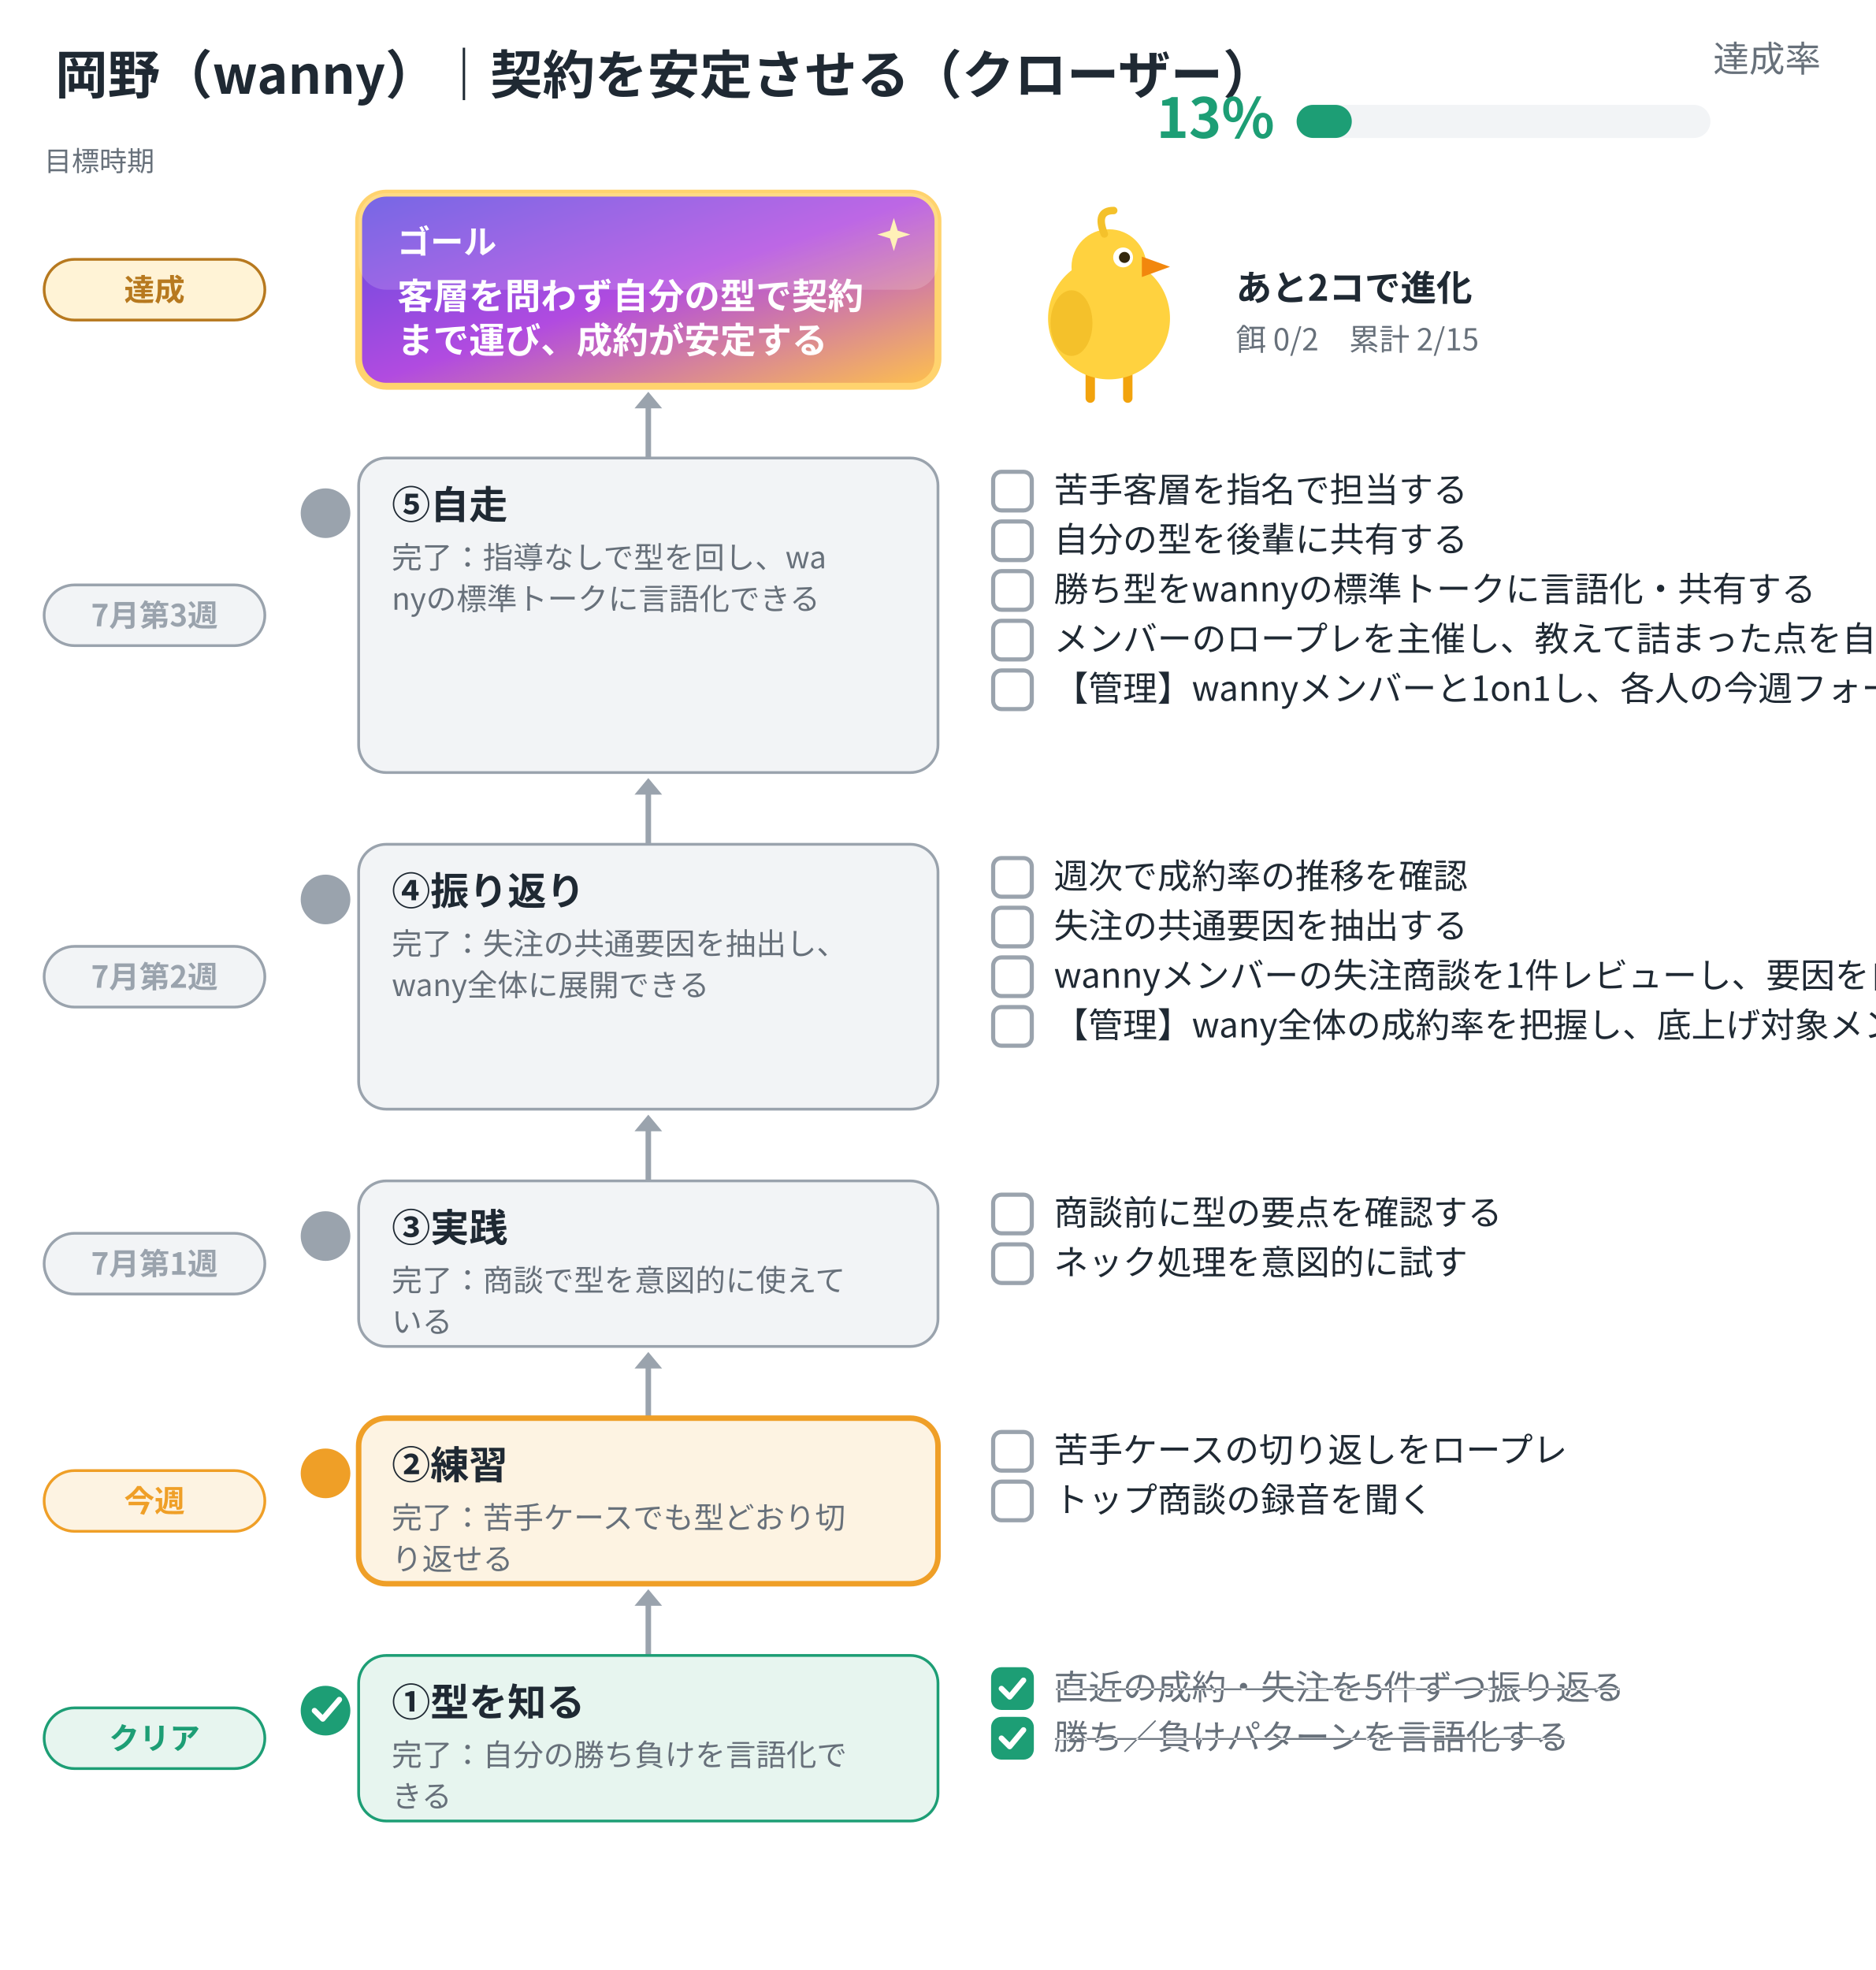
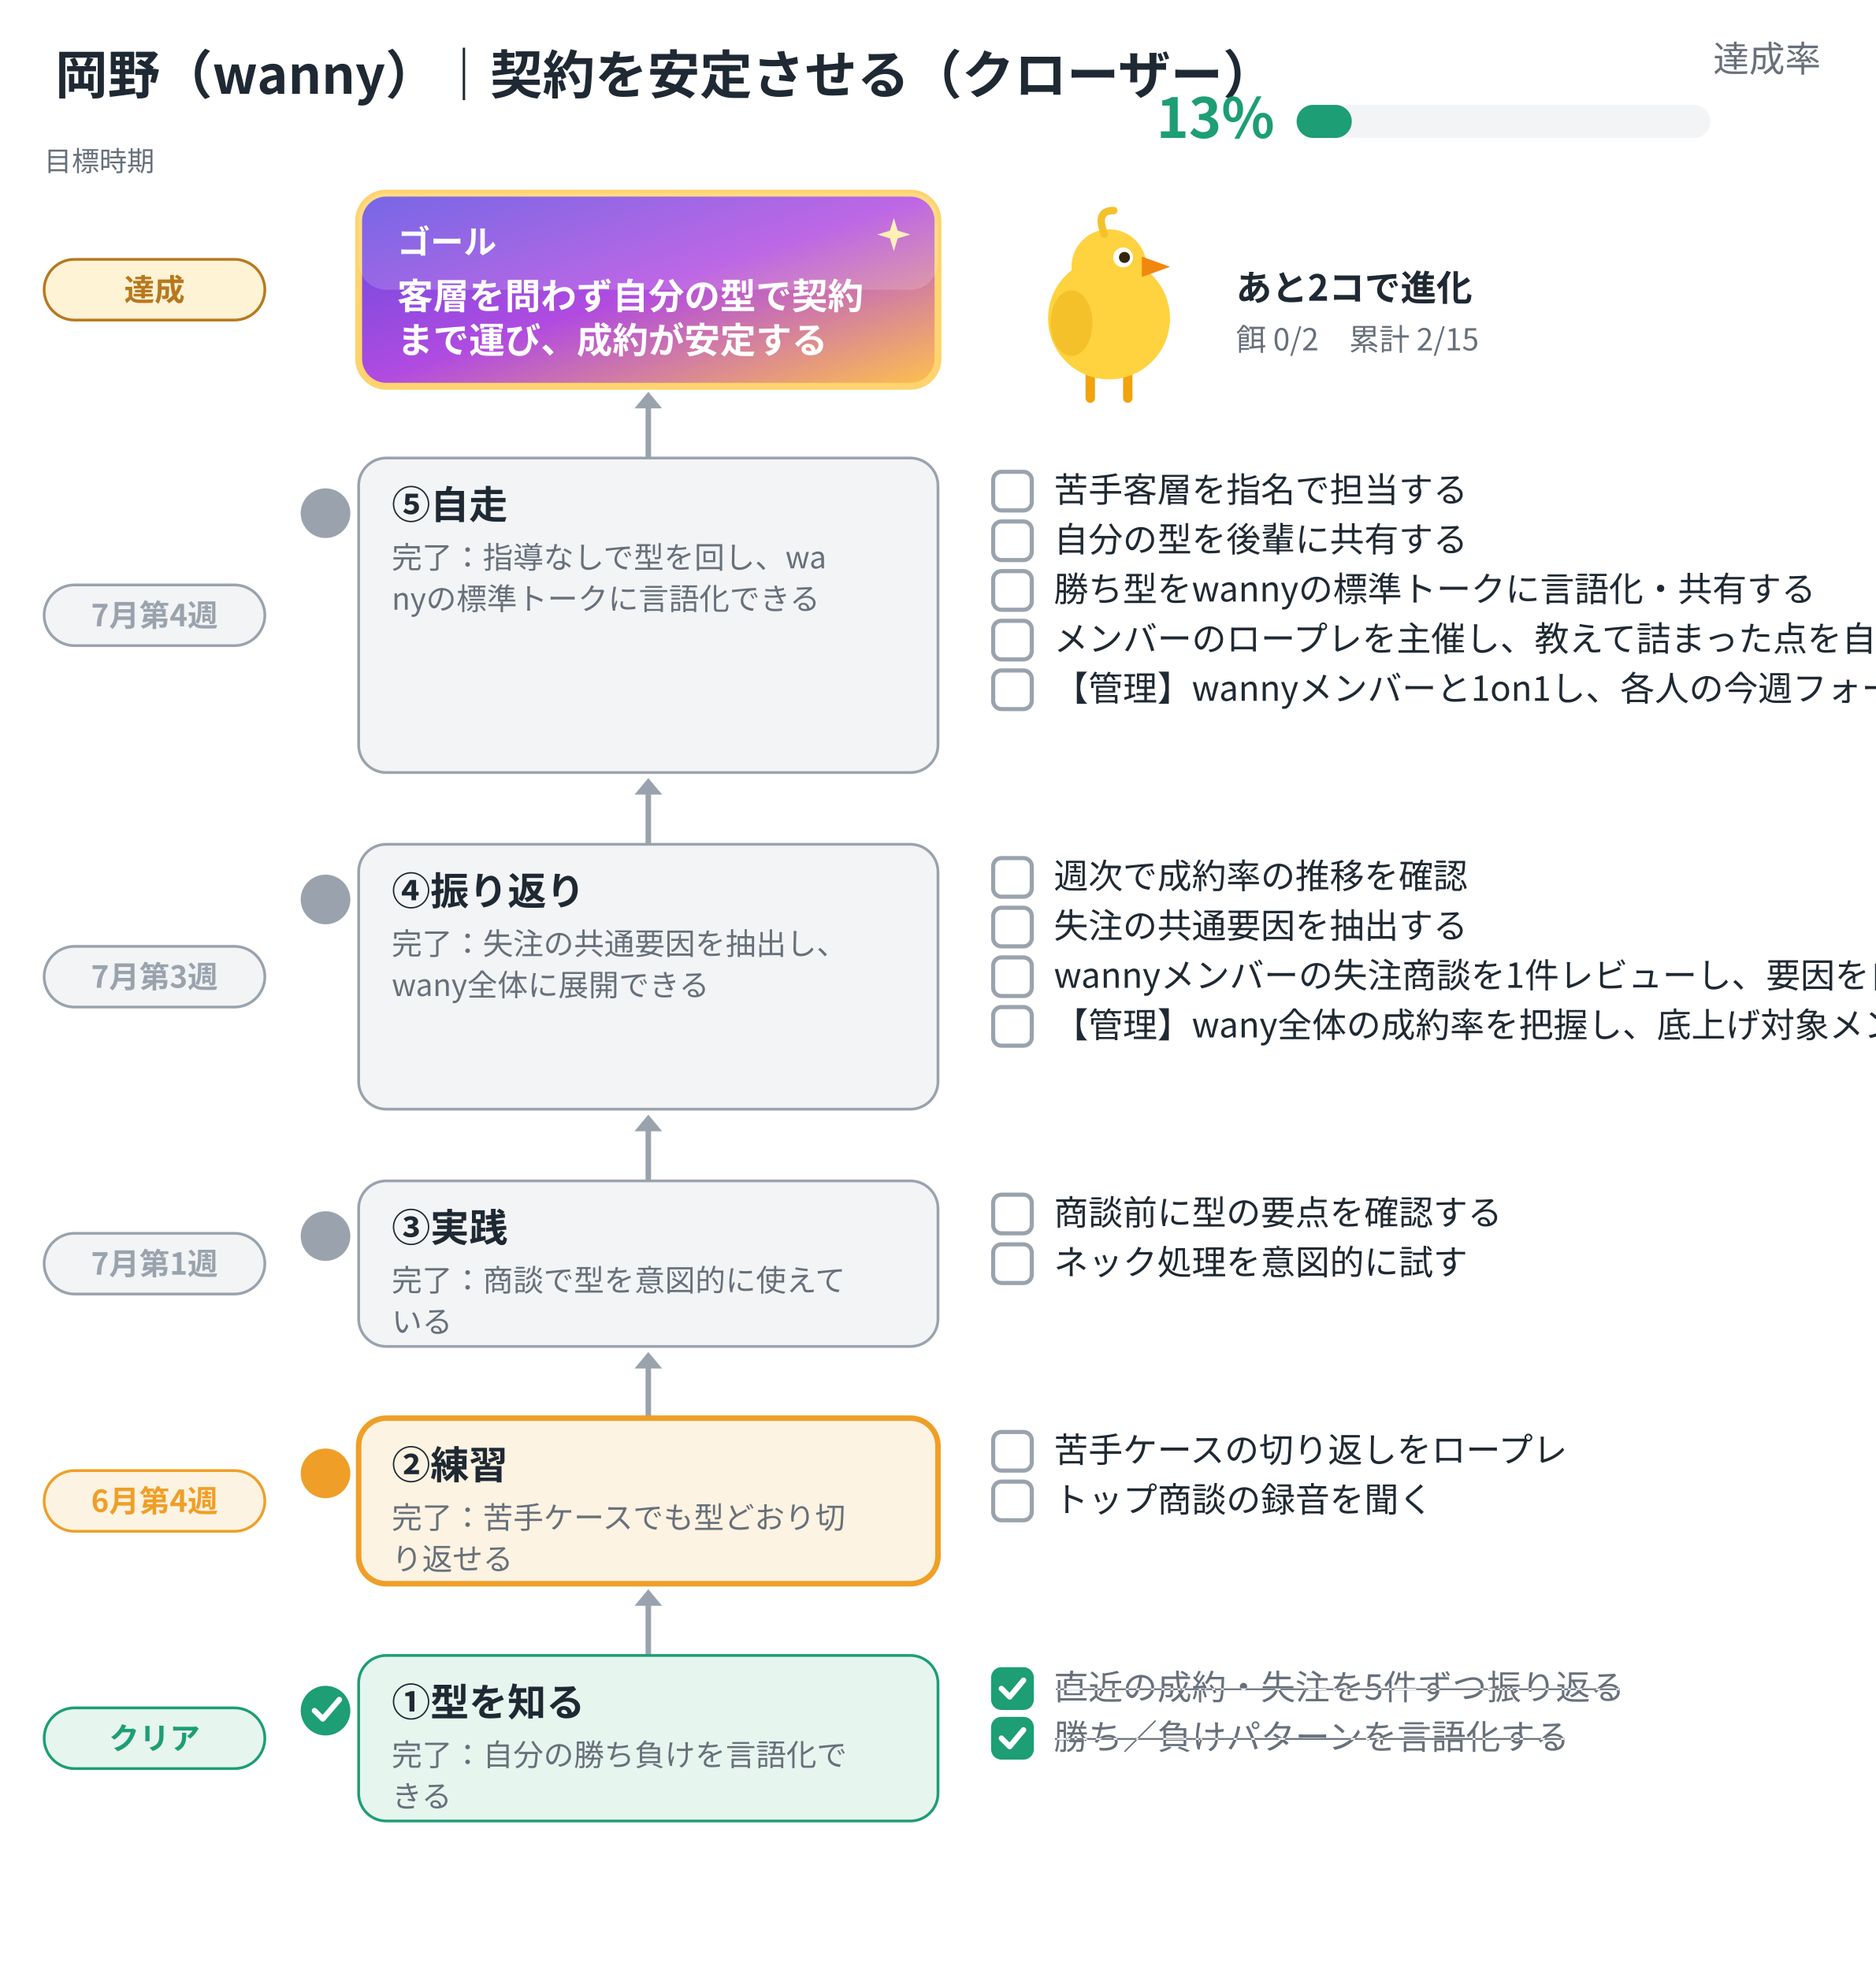
<svg xmlns="http://www.w3.org/2000/svg" viewBox="0 0 680 714" font-family="Hiragino Sans, 'Noto Sans CJK JP', 'Yu Gothic', sans-serif" width="680" height="714">
  <defs>
    <linearGradient id="goalGrad" x1="0" y1="0" x2="1" y2="1">
      <stop offset="0" stop-color="#5B4BE0" />
      <stop offset="0.5" stop-color="#B14BE0" />
      <stop offset="1" stop-color="#FFC24B" />
    </linearGradient>
    <linearGradient id="phx" x1="0" y1="0" x2="0" y2="1">
      <stop offset="0" stop-color="#FFE259" />
      <stop offset="0.5" stop-color="#FF9A00" />
      <stop offset="1" stop-color="#FF3D00" />
    </linearGradient>
    <linearGradient id="phx2" x1="0" y1="0" x2="0" y2="1">
      <stop offset="0" stop-color="#FFF0A0" />
      <stop offset="1" stop-color="#FF7A00" />
    </linearGradient>
    <linearGradient id="hen" x1="0" y1="0" x2="1" y2="1">
      <stop offset="0" stop-color="#37C9B0" />
      <stop offset="0.6" stop-color="#3DA0E8" />
      <stop offset="1" stop-color="#7A5BE0" />
    </linearGradient>
    <linearGradient id="pcock" x1="0" y1="0" x2="0" y2="1">
      <stop offset="0" stop-color="#2BD0C0" />
      <stop offset="0.55" stop-color="#2E8FD0" />
      <stop offset="1" stop-color="#2E4BB0" />
    </linearGradient>
    <linearGradient id="gold" x1="0" y1="0" x2="0" y2="1">
      <stop offset="0" stop-color="#FFF0A8" />
      <stop offset="0.5" stop-color="#F2C230" />
      <stop offset="1" stop-color="#C8901A" />
    </linearGradient>
  </defs>
  <rect x="0" y="0" width="680" height="714" fill="#FFFFFF" />
  <text x="20" y="34" font-size="19" font-weight="700" fill="#1F2933">岡野（wanny）｜契約を安定させる（クローザー）</text>
  <text x="660" y="26" text-anchor="end" font-size="13" fill="#67707A">達成率</text>
  <text x="462" y="50" text-anchor="end" font-size="20" font-weight="700" fill="#1D9E75">13%</text>
  <rect x="470" y="38" width="150" height="12" rx="6" fill="#F2F4F6" />
  <rect x="470" y="38" width="20" height="12" rx="6" fill="#1D9E75" />
  <rect x="130" y="70" width="210" height="70" rx="10" fill="url(#goalGrad)" stroke="#FFD36E" stroke-width="2.5" />
  <rect x="130" y="70" width="210" height="35.0" rx="10" fill="#FFFFFF" opacity="0.16" />
  <text x="144" y="92" font-size="12" font-weight="700" fill="#FFFFFF">ゴール</text>
  <polygon points="324.0,79.0 325.4,83.6 330.0,85.0 325.4,86.4 324.0,91.0 322.6,86.4 318.0,85.0 322.6,83.6" fill="#FFF1B8" />
  <text x="144" y="112" font-size="13" font-weight="600" fill="#FFFFFF">客層を問わず自分の型で契約</text>
  <text x="144" y="128" font-size="13" font-weight="600" fill="#FFFFFF">まで運び、成約が安定する</text>
  <rect x="16" y="94.0" width="80" height="22" rx="11" fill="#FFF3D6" stroke="#B7791F" stroke-width="1" />
  <text x="56.0" y="109.0" text-anchor="middle" font-size="11" font-weight="700" fill="#B7791F">達成</text>
  <line x1="395.2" y1="134.1" x2="395.2" y2="144.3" stroke="#F2A30D" stroke-width="3.4" stroke-linecap="round" />
  <line x1="408.8" y1="134.1" x2="408.8" y2="144.3" stroke="#F2A30D" stroke-width="3.4" stroke-linecap="round" />
  <circle cx="402.0" cy="115.4" r="22.1" fill="#FFD23F" />
  <ellipse cx="388.4" cy="117.1" rx="7.6" ry="11.9" fill="#F4C12B" />
  <circle cx="402.0" cy="96.7" r="13.6" fill="#FFD23F" />
  <polygon points="413.9,93.0 424.1,96.7 413.9,100.4" fill="#F2870D" />
  <circle cx="407.1" cy="93.3" r="3.6" fill="#FFFFFF" />
  <circle cx="407.6" cy="93.3" r="2.0" fill="#33270D" />
  <path d="M400.3,84.8Q396.9,76.3 403.7,76.3" fill="none" stroke="#F4C12B" stroke-width="2.7" stroke-linecap="round" stroke-linejoin="round" />
  <text x="448" y="109" font-size="13" font-weight="700" fill="#1F2933">あと2コで進化</text>
  <text x="448" y="127" font-size="11" fill="#67707A">餌 0/2　累計 2/15</text>
  <text x="16" y="62" font-size="10" fill="#67707A">目標時期</text>
  <line x1="235.0" y1="166" x2="235.0" y2="146" stroke="#9AA3AD" stroke-width="2" />
  <path d="M230.0,148 L235.0,142 L240.0,148 Z" fill="#9AA3AD" />
  <rect x="130" y="166" width="210" height="114" rx="10" fill="#F2F4F6" stroke="#9AA3AD" stroke-width="1" />
  <circle cx="118" cy="186" r="9" fill="#9AA3AD" />
  <text x="142" y="188" font-size="14" font-weight="700" fill="#1F2933">⑤自走</text>
  <text x="142" y="206" font-size="11" fill="#67707A">完了：指導なしで型を回し、wa</text>
  <text x="142" y="221" font-size="11" fill="#67707A">nyの標準トークに言語化できる</text>
  <rect x="16" y="212.0" width="80" height="22" rx="11" fill="#F2F4F6" stroke="#9AA3AD" stroke-width="1" />
-   <text x="56.0" y="227.0" text-anchor="middle" font-size="11" font-weight="700" fill="#9AA3AD">7月第3週</text>
+   <text x="56.0" y="227.0" text-anchor="middle" font-size="11" font-weight="700" fill="#9AA3AD">7月第4週</text>
  <rect x="360" y="171" width="14" height="14" rx="3" fill="#fff" stroke="#9AA3AD" stroke-width="1.5" />
  <text x="382" y="182" font-size="12.5" fill="#1F2933">苦手客層を指名で担当する</text>
  <rect x="360" y="189" width="14" height="14" rx="3" fill="#fff" stroke="#9AA3AD" stroke-width="1.5" />
  <text x="382" y="200" font-size="12.5" fill="#1F2933">自分の型を後輩に共有する</text>
  <rect x="360" y="207" width="14" height="14" rx="3" fill="#fff" stroke="#9AA3AD" stroke-width="1.5" />
  <text x="382" y="218" font-size="12.5" fill="#1F2933">勝ち型をwannyの標準トークに言語化・共有する</text>
  <rect x="360" y="225" width="14" height="14" rx="3" fill="#fff" stroke="#9AA3AD" stroke-width="1.5" />
  <text x="382" y="236" font-size="12.5" fill="#1F2933">メンバーのロープレを主催し、教えて詰まった点を自分の再発見に使う</text>
  <rect x="360" y="243" width="14" height="14" rx="3" fill="#fff" stroke="#9AA3AD" stroke-width="1.5" />
  <text x="382" y="254" font-size="12.5" fill="#1F2933">【管理】wannyメンバーと1on1し、各人の今週フォーカスを握る</text>
  <line x1="235.0" y1="306" x2="235.0" y2="286" stroke="#9AA3AD" stroke-width="2" />
  <path d="M230.0,288 L235.0,282 L240.0,288 Z" fill="#9AA3AD" />
  <rect x="130" y="306" width="210" height="96" rx="10" fill="#F2F4F6" stroke="#9AA3AD" stroke-width="1" />
  <circle cx="118" cy="326" r="9" fill="#9AA3AD" />
  <text x="142" y="328" font-size="14" font-weight="700" fill="#1F2933">④振り返り</text>
  <text x="142" y="346" font-size="11" fill="#67707A">完了：失注の共通要因を抽出し、</text>
  <text x="142" y="361" font-size="11" fill="#67707A">wany全体に展開できる</text>
  <rect x="16" y="343.0" width="80" height="22" rx="11" fill="#F2F4F6" stroke="#9AA3AD" stroke-width="1" />
-   <text x="56.0" y="358.0" text-anchor="middle" font-size="11" font-weight="700" fill="#9AA3AD">7月第2週</text>
+   <text x="56.0" y="358.0" text-anchor="middle" font-size="11" font-weight="700" fill="#9AA3AD">7月第3週</text>
  <rect x="360" y="311" width="14" height="14" rx="3" fill="#fff" stroke="#9AA3AD" stroke-width="1.5" />
  <text x="382" y="322" font-size="12.5" fill="#1F2933">週次で成約率の推移を確認</text>
  <rect x="360" y="329" width="14" height="14" rx="3" fill="#fff" stroke="#9AA3AD" stroke-width="1.5" />
  <text x="382" y="340" font-size="12.5" fill="#1F2933">失注の共通要因を抽出する</text>
  <rect x="360" y="347" width="14" height="14" rx="3" fill="#fff" stroke="#9AA3AD" stroke-width="1.5" />
  <text x="382" y="358" font-size="12.5" fill="#1F2933">wannyメンバーの失注商談を1件レビューし、要因を自分の型と照合</text>
  <rect x="360" y="365" width="14" height="14" rx="3" fill="#fff" stroke="#9AA3AD" stroke-width="1.5" />
  <text x="382" y="376" font-size="12.5" fill="#1F2933">【管理】wany全体の成約率を把握し、底上げ対象メンバーを決める</text>
  <line x1="235.0" y1="428" x2="235.0" y2="408" stroke="#9AA3AD" stroke-width="2" />
  <path d="M230.0,410 L235.0,404 L240.0,410 Z" fill="#9AA3AD" />
  <rect x="130" y="428" width="210" height="60" rx="10" fill="#F2F4F6" stroke="#9AA3AD" stroke-width="1" />
  <circle cx="118" cy="448" r="9" fill="#9AA3AD" />
  <text x="142" y="450" font-size="14" font-weight="700" fill="#1F2933">③実践</text>
  <text x="142" y="468" font-size="11" fill="#67707A">完了：商談で型を意図的に使えて</text>
  <text x="142" y="483" font-size="11" fill="#67707A">いる</text>
  <rect x="16" y="447.0" width="80" height="22" rx="11" fill="#F2F4F6" stroke="#9AA3AD" stroke-width="1" />
  <text x="56.0" y="462.0" text-anchor="middle" font-size="11" font-weight="700" fill="#9AA3AD">7月第1週</text>
  <rect x="360" y="433" width="14" height="14" rx="3" fill="#fff" stroke="#9AA3AD" stroke-width="1.5" />
  <text x="382" y="444" font-size="12.5" fill="#1F2933">商談前に型の要点を確認する</text>
  <rect x="360" y="451" width="14" height="14" rx="3" fill="#fff" stroke="#9AA3AD" stroke-width="1.5" />
  <text x="382" y="462" font-size="12.5" fill="#1F2933">ネック処理を意図的に試す</text>
  <line x1="235.0" y1="514" x2="235.0" y2="494" stroke="#9AA3AD" stroke-width="2" />
  <path d="M230.0,496 L235.0,490 L240.0,496 Z" fill="#9AA3AD" />
  <rect x="130" y="514" width="210" height="60" rx="10" fill="#FDF3E2" stroke="#EF9F27" stroke-width="2" />
  <circle cx="118" cy="534" r="9" fill="#EF9F27" />
  <text x="142" y="536" font-size="14" font-weight="700" fill="#1F2933">②練習</text>
  <text x="142" y="554" font-size="11" fill="#67707A">完了：苦手ケースでも型どおり切</text>
  <text x="142" y="569" font-size="11" fill="#67707A">り返せる</text>
  <rect x="16" y="533.0" width="80" height="22" rx="11" fill="#FDF3E2" stroke="#EF9F27" stroke-width="1" />
-   <text x="56.0" y="548.0" text-anchor="middle" font-size="11" font-weight="700" fill="#EF9F27">今週</text>
+   <text x="56.0" y="548.0" text-anchor="middle" font-size="11" font-weight="700" fill="#EF9F27">6月第4週</text>
  <rect x="360" y="519" width="14" height="14" rx="3" fill="#fff" stroke="#9AA3AD" stroke-width="1.5" />
  <text x="382" y="530" font-size="12.5" fill="#1F2933">苦手ケースの切り返しをロープレ</text>
  <rect x="360" y="537" width="14" height="14" rx="3" fill="#fff" stroke="#9AA3AD" stroke-width="1.5" />
  <text x="382" y="548" font-size="12.5" fill="#1F2933">トップ商談の録音を聞く</text>
  <line x1="235.0" y1="600" x2="235.0" y2="580" stroke="#9AA3AD" stroke-width="2" />
  <path d="M230.0,582 L235.0,576 L240.0,582 Z" fill="#9AA3AD" />
  <rect x="130" y="600" width="210" height="60" rx="10" fill="#E7F5EF" stroke="#1D9E75" stroke-width="1" />
  <circle cx="118" cy="620" r="9" fill="#1D9E75" />
  <path d="M114,620 l3,3 l6,-7" fill="none" stroke="#fff" stroke-width="2" stroke-linecap="round" stroke-linejoin="round" />
  <text x="142" y="622" font-size="14" font-weight="700" fill="#1F2933">①型を知る</text>
  <text x="142" y="640" font-size="11" fill="#67707A">完了：自分の勝ち負けを言語化で</text>
  <text x="142" y="655" font-size="11" fill="#67707A">きる</text>
  <rect x="16" y="619.0" width="80" height="22" rx="11" fill="#E7F5EF" stroke="#1D9E75" stroke-width="1" />
  <text x="56.0" y="634.0" text-anchor="middle" font-size="11" font-weight="700" fill="#1D9E75">クリア</text>
  <rect x="360" y="605" width="14" height="14" rx="3" fill="#1D9E75" stroke="#1D9E75" stroke-width="1.5" />
  <path d="M363,612 l3,3 l5,-6" fill="none" stroke="#fff" stroke-width="2" stroke-linecap="round" stroke-linejoin="round" />
  <text x="382" y="616" font-size="12.5" fill="#67707A" text-decoration="line-through">直近の成約・失注を5件ずつ振り返る</text>
  <rect x="360" y="623" width="14" height="14" rx="3" fill="#1D9E75" stroke="#1D9E75" stroke-width="1.5" />
  <path d="M363,630 l3,3 l5,-6" fill="none" stroke="#fff" stroke-width="2" stroke-linecap="round" stroke-linejoin="round" />
  <text x="382" y="634" font-size="12.5" fill="#67707A" text-decoration="line-through">勝ち／負けパターンを言語化する</text>
</svg>
